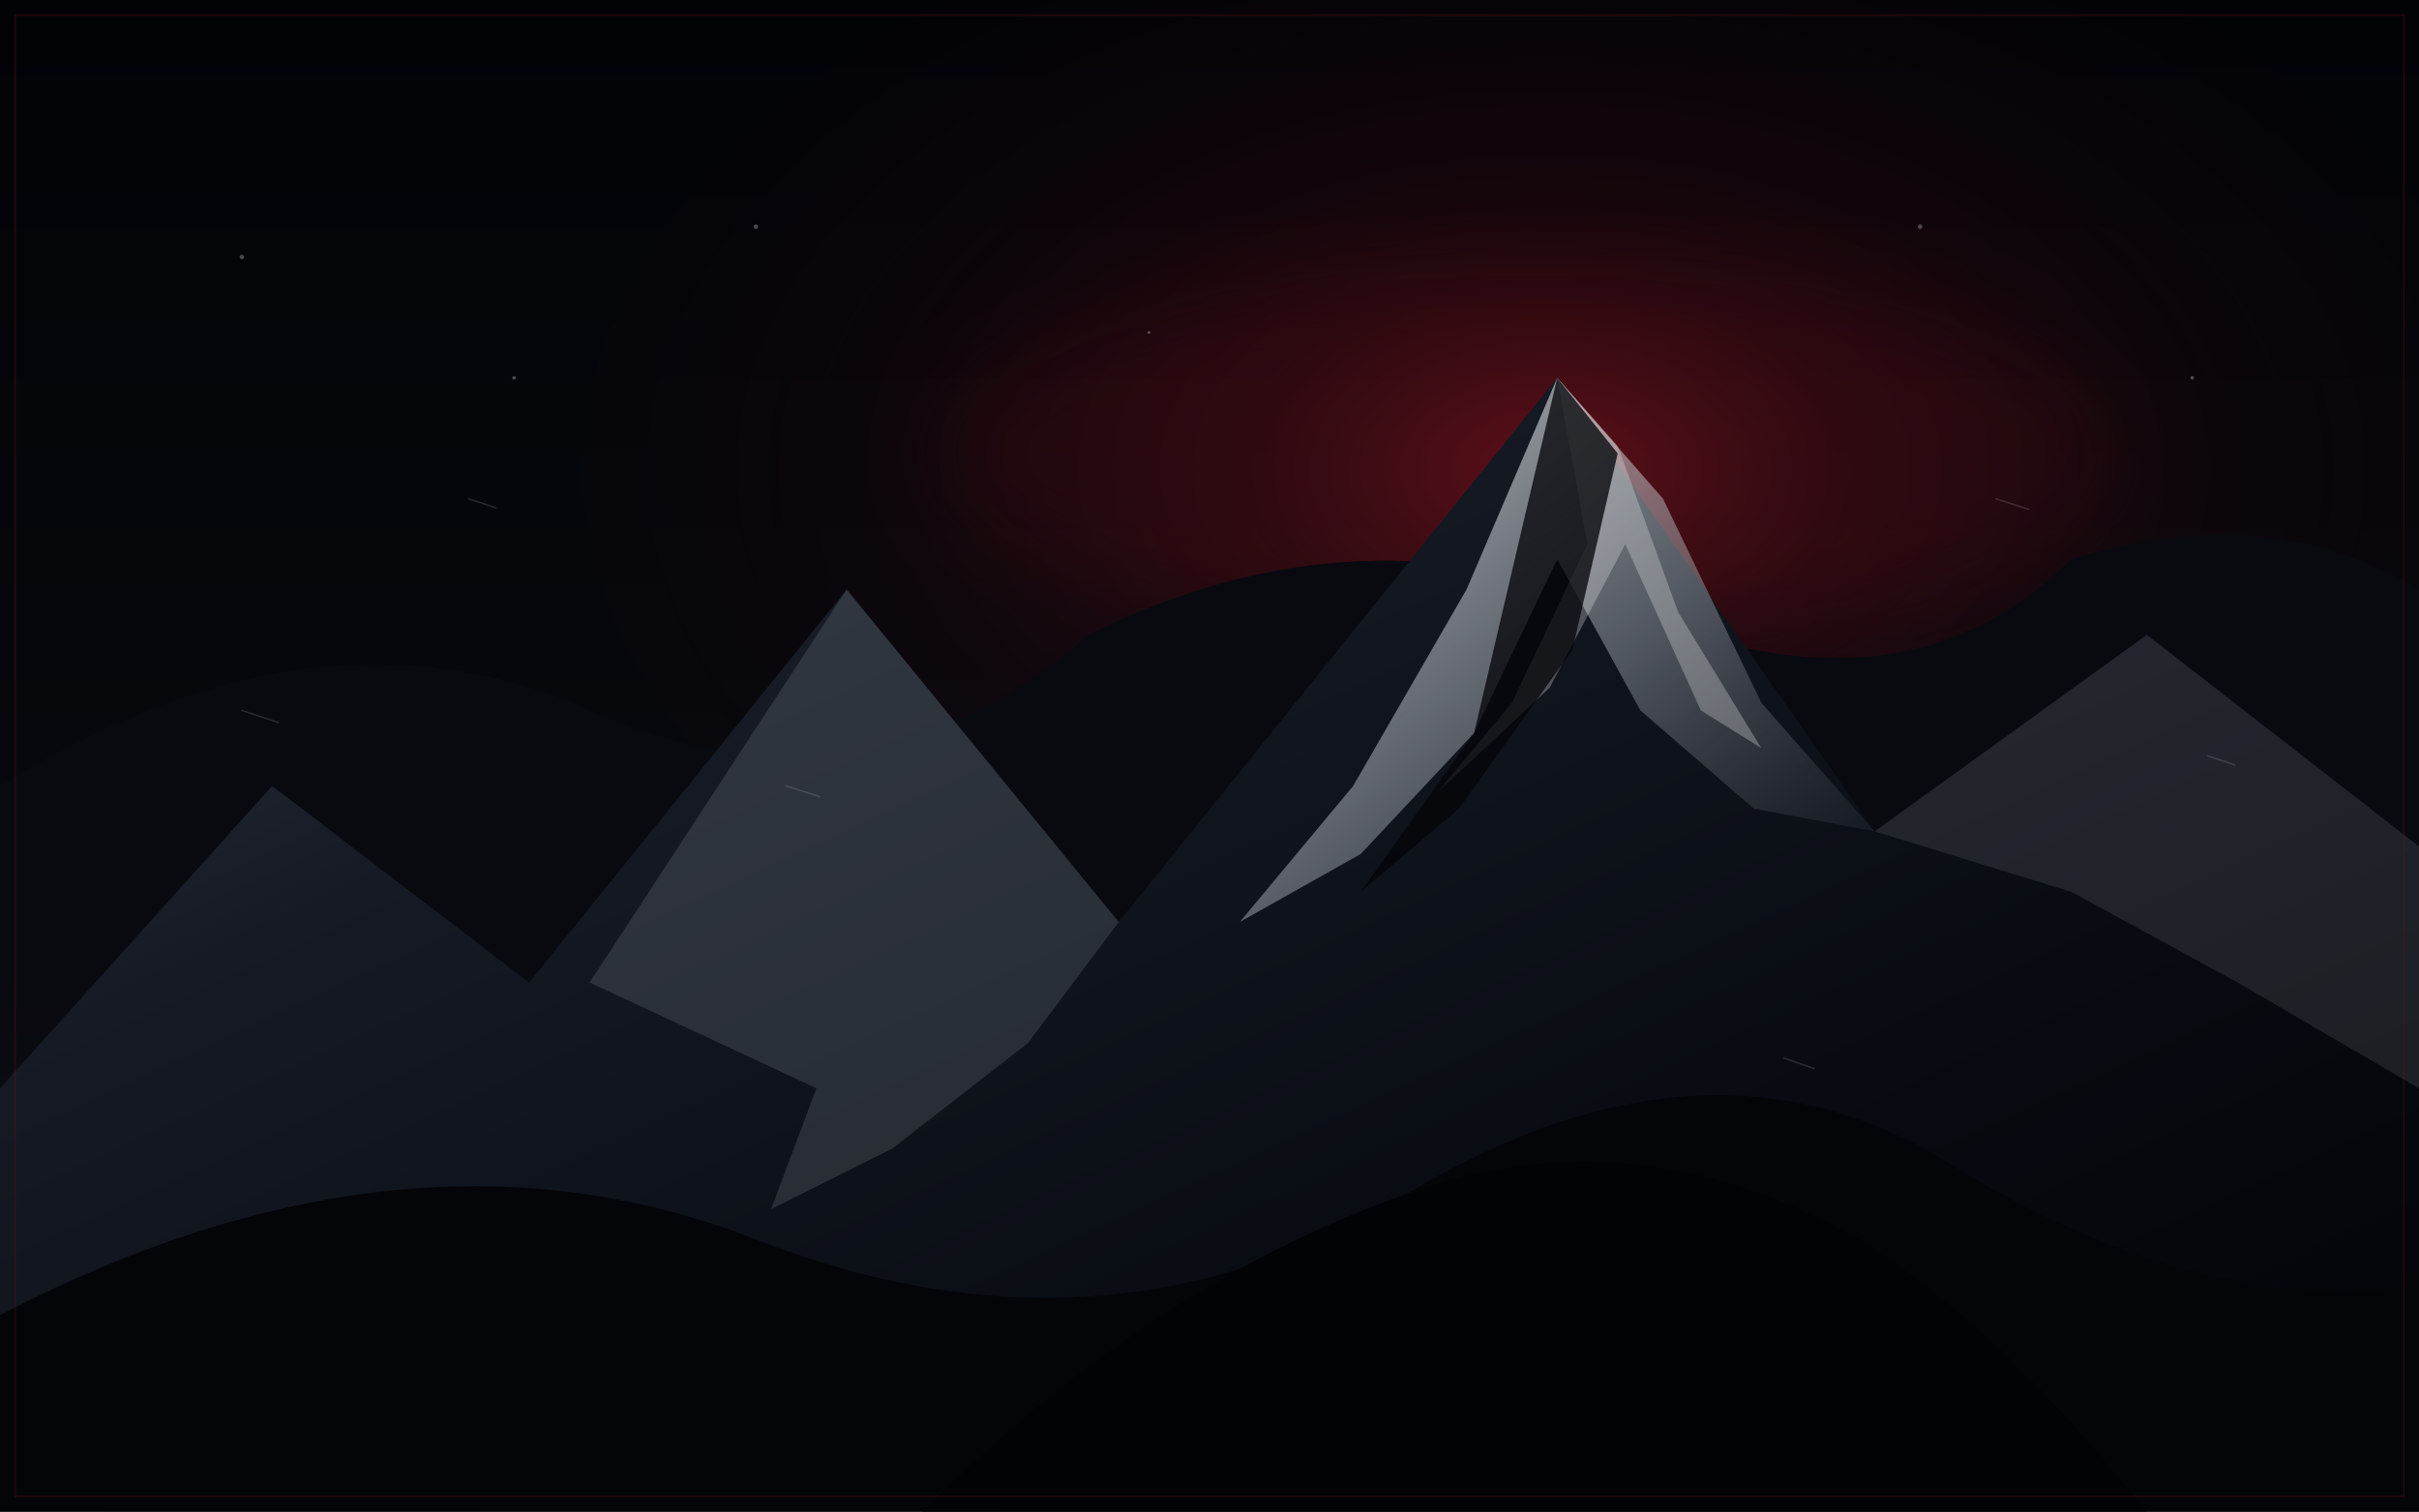
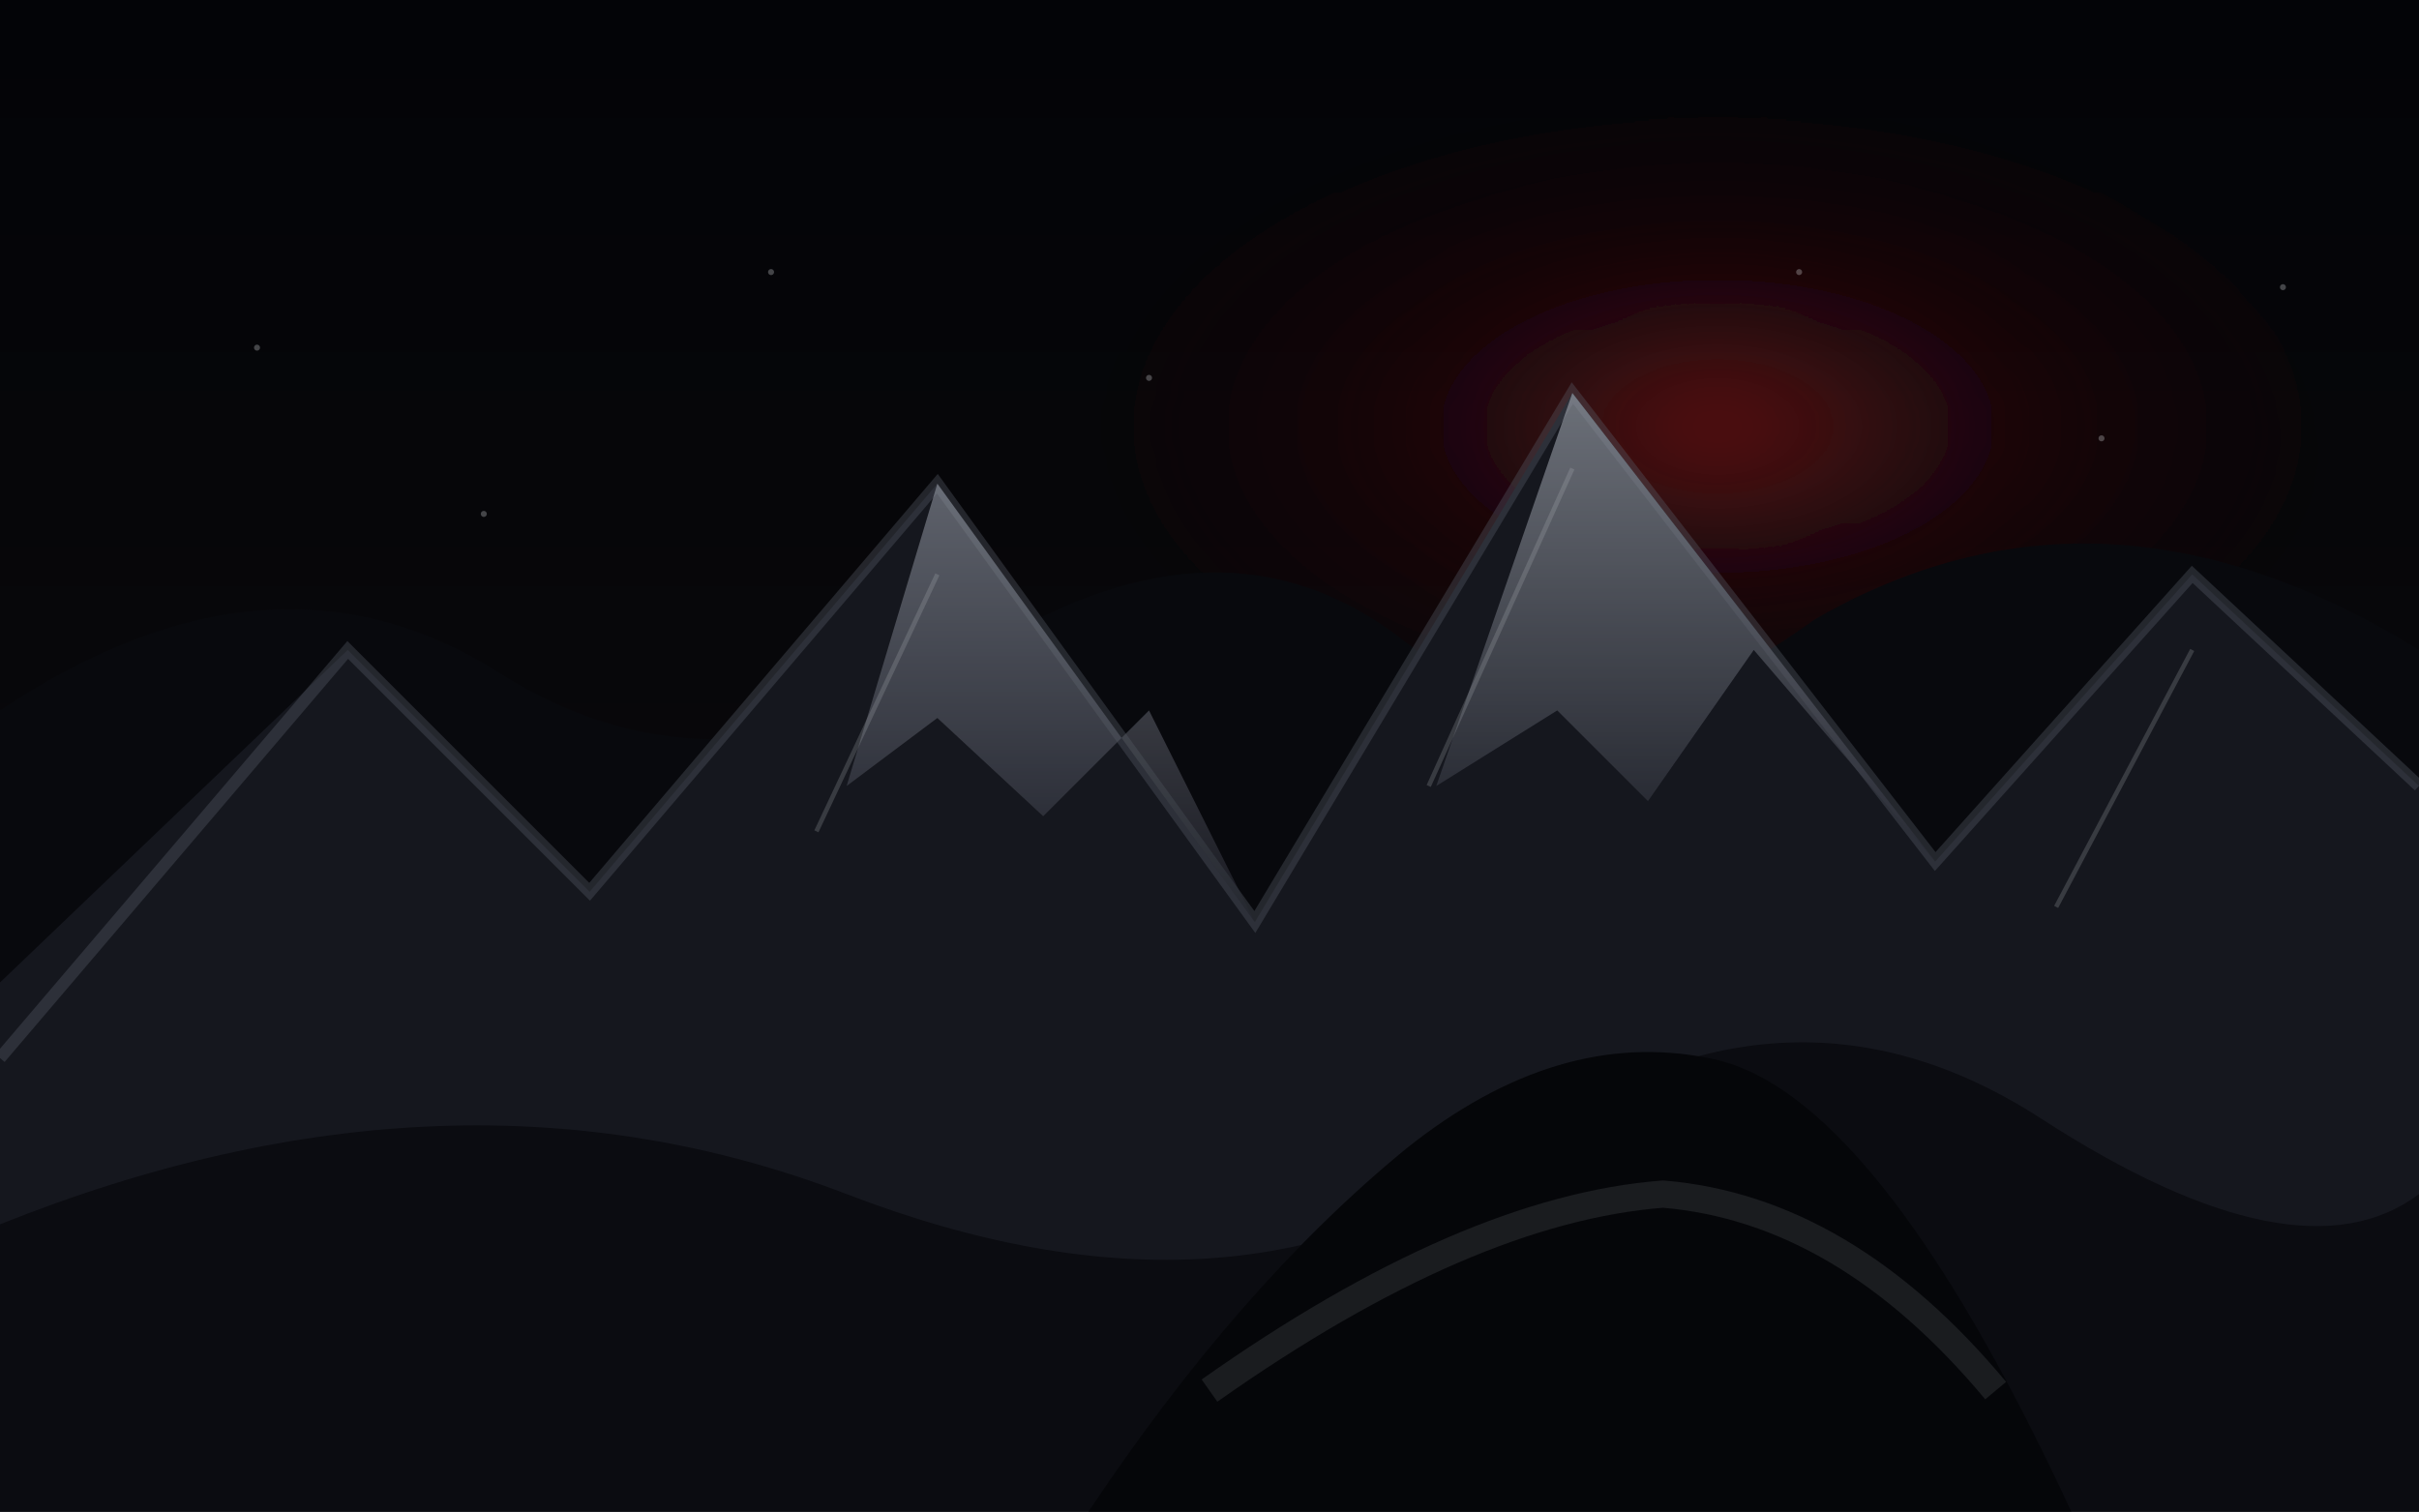
- <svg xmlns="http://www.w3.org/2000/svg" viewBox="0 0 1600 1000" width="1600" height="1000" preserveAspectRatio="xMidYMid slice">
+ <svg xmlns="http://www.w3.org/2000/svg" viewBox="0 0 1600 1000" width="1600" height="1000">
  <defs>
    <linearGradient id="sky" x2="0" y2="1">
-       <stop stop-color="#020307" />
-       <stop offset=".6" stop-color="#08090e" />
-       <stop offset="1" stop-color="#111018" />
+       <stop stop-color="#030407" />
+       <stop offset=".62" stop-color="#09080b" />
+       <stop offset="1" stop-color="#111015" />
    </linearGradient>
-     <radialGradient id="ominous" cx="64%" cy="31%" r="42%">
-       <stop stop-color="#b21b25" stop-opacity=".48" />
-       <stop offset=".3" stop-color="#71101a" stop-opacity=".25" />
-       <stop offset="1" stop-color="#120309" stop-opacity="0" />
+     <radialGradient id="red" cx="62%" cy="42%" r="42%">
+       <stop stop-color="#a71919" stop-opacity=".55" />
+       <stop offset=".38" stop-color="#5b1014" stop-opacity=".25" />
+       <stop offset="1" stop-color="#17080b" stop-opacity="0" />
    </radialGradient>
-     <linearGradient id="mountain" x1="0" y1="0" x2="1" y2="1">
-       <stop stop-color="#343a45" />
-       <stop offset=".3" stop-color="#151a24" />
-       <stop offset=".72" stop-color="#070a10" />
-       <stop offset="1" stop-color="#020307" />
-     </linearGradient>
-     <linearGradient id="snow" x1="0" y1="0" x2="1" y2="1">
-       <stop stop-color="#f1f3f2" stop-opacity=".82" />
-       <stop offset=".55" stop-color="#aeb6bf" stop-opacity=".42" />
-       <stop offset="1" stop-color="#59616d" stop-opacity=".05" />
+     <linearGradient id="snow" x2="0" y2="1">
+       <stop stop-color="#9ba0aa" />
+       <stop offset="1" stop-color="#252731" />
    </linearGradient>
    <filter id="blur">
-       <feGaussianBlur stdDeviation="28" />
+       <feGaussianBlur stdDeviation="26" />
    </filter>
  </defs>
  <rect width="1600" height="1000" fill="url(#sky)" />
-   <rect width="1600" height="1000" fill="url(#ominous)" />
-   <ellipse cx="1010" cy="300" rx="390" ry="130" fill="#8d111c" opacity=".13" filter="url(#blur)" />
-   <path d="M0 520 Q210 390 390 470 T720 420 Q900 330 1080 405 T1370 370 Q1500 330 1600 390V650H0Z" fill="#080a10" />
-   <path d="M0 720 L180 520 350 650 560 390 740 610 1030 250 1240 550 1420 420 1600 560V1000H0Z" fill="url(#mountain)" />
-   <path d="M1030 250 L970 390 895 520 820 610 900 565 975 485 1030 370 1085 470 1160 535 1240 550 1165 465 1100 330Z" fill="url(#snow)" />
-   <path d="M1030 250 L1050 360 1000 465 950 525 1025 455 1075 360 1125 470 1165 495 1110 405 1070 295Z" fill="#f5f6f5" opacity=".28" />
-   <path d="M1030 250 L975 485 900 590 965 535 1040 430 1070 300Z" fill="#020408" opacity=".76" />
-   <path d="M0 870 Q270 730 500 820 T930 790 T1290 770 T1600 850V1000H0Z" fill="#040509" />
-   <path d="M610 1000 Q760 850 930 790 Q1080 735 1230 820 Q1320 875 1420 1000Z" fill="#020307" />
-   <path d="M390 650 L560 390 740 610 680 690 590 760 510 800 540 720Z" fill="#aeb5bd" opacity=".17" />
-   <path d="M1240 550 L1420 420 1600 560 1600 720 1480 650 1370 590Z" fill="#cbd0d4" opacity=".12" />
-   <g stroke="#d9dde0" stroke-linecap="round" opacity=".16">
-     <path d="M160 470l24 8" />
-     <path d="M310 330l18 6" />
-     <path d="M520 520l22 7" />
-     <path d="M1320 330l22 7" />
-     <path d="M1460 500l18 6" />
-     <path d="M1180 700l20 7" />
+   <ellipse cx="1000" cy="330" rx="560" ry="300" fill="url(#red)" filter="url(#blur)" />
+   <path d="M0 470 Q180 350 330 445 T650 430 Q810 330 930 425 T1200 410 Q1390 300 1600 430 L1600 1000 0 1000Z" fill="#08090d" />
+   <path d="M0 650 L230 430 390 590 620 320 830 610 1040 260 1280 570 1450 380 1600 520 1600 1000 0 1000Z" fill="#15171e" />
+   <path d="M0 700 L230 430 390 590 620 320 830 610 1040 260 1280 570 1450 380 1600 520" fill="none" stroke="#59606b" stroke-opacity=".35" stroke-width="8" />
+   <path d="M620 320 L560 520 620 475 690 540 760 470 830 610" fill="url(#snow)" opacity=".55" />
+   <path d="M1040 260 L950 520 1030 470 1090 530 1160 430 1280 570" fill="url(#snow)" opacity=".65" />
+   <path d="M0 810 Q300 690 560 790 T1000 760 T1350 740 T1600 790 L1600 1000 0 1000Z" fill="#0b0c11" />
+   <path d="M720 1000 Q820 850 930 760 Q1030 680 1130 700 Q1240 720 1370 1000Z" fill="#050609" />
+   <path d="M800 920 Q970 800 1100 790 Q1220 800 1320 920" fill="none" stroke="#7d8189" stroke-opacity=".18" stroke-width="18" />
+   <g stroke="#b6bac2" stroke-opacity=".22" stroke-width="3">
+     <path d="M620 380l-80 170" />
+     <path d="M1040 310l-95 210" />
+     <path d="M1450 430l-90 170" />
  </g>
-   <g fill="#e2e5e7" opacity=".3">
-     <circle cx="160" cy="170" r="1.5" />
-     <circle cx="340" cy="250" r="1.2" />
-     <circle cx="500" cy="150" r="1.5" />
-     <circle cx="760" cy="220" r="1" />
-     <circle cx="1270" cy="150" r="1.5" />
-     <circle cx="1450" cy="250" r="1.2" />
+   <g fill="#d6d9df" opacity=".3">
+     <circle cx="170" cy="230" r="2" />
+     <circle cx="320" cy="340" r="2" />
+     <circle cx="510" cy="180" r="2" />
+     <circle cx="760" cy="250" r="2" />
+     <circle cx="1190" cy="180" r="2" />
+     <circle cx="1390" cy="290" r="2" />
+     <circle cx="1510" cy="190" r="2" />
  </g>
-   <rect x="10" y="10" width="1580" height="980" fill="none" stroke="#74101a" stroke-opacity=".3" />
</svg>
